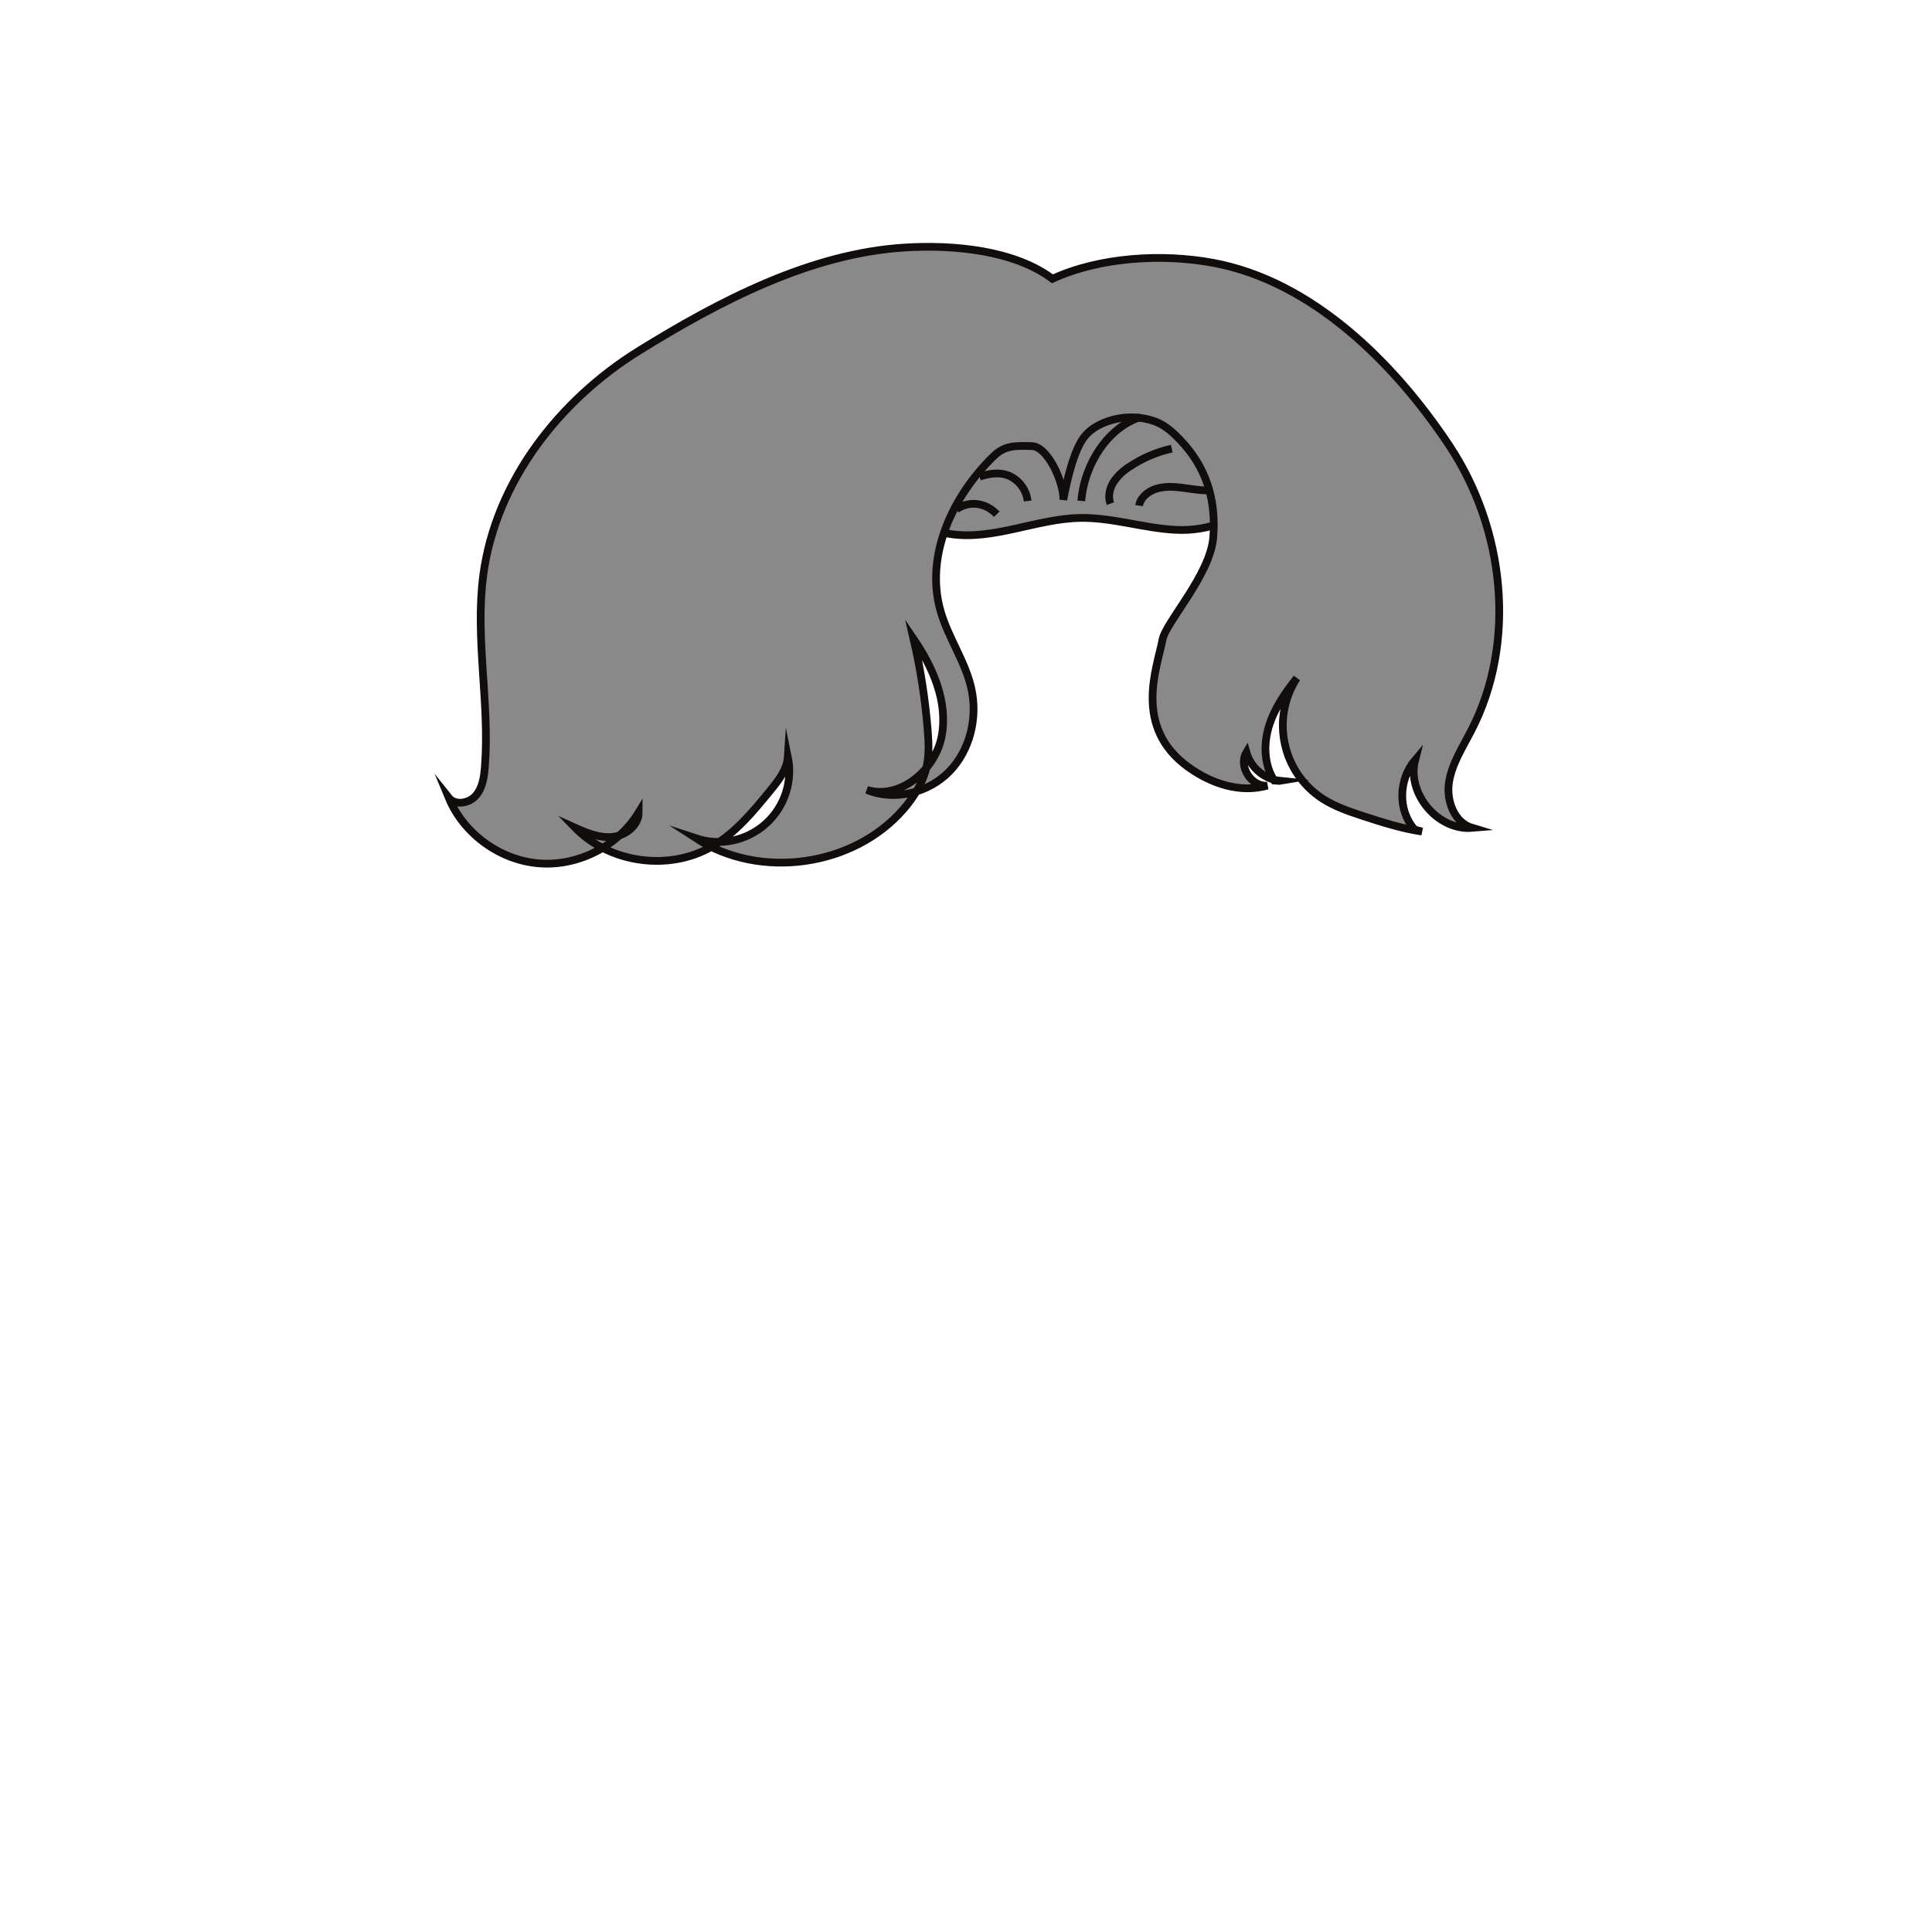
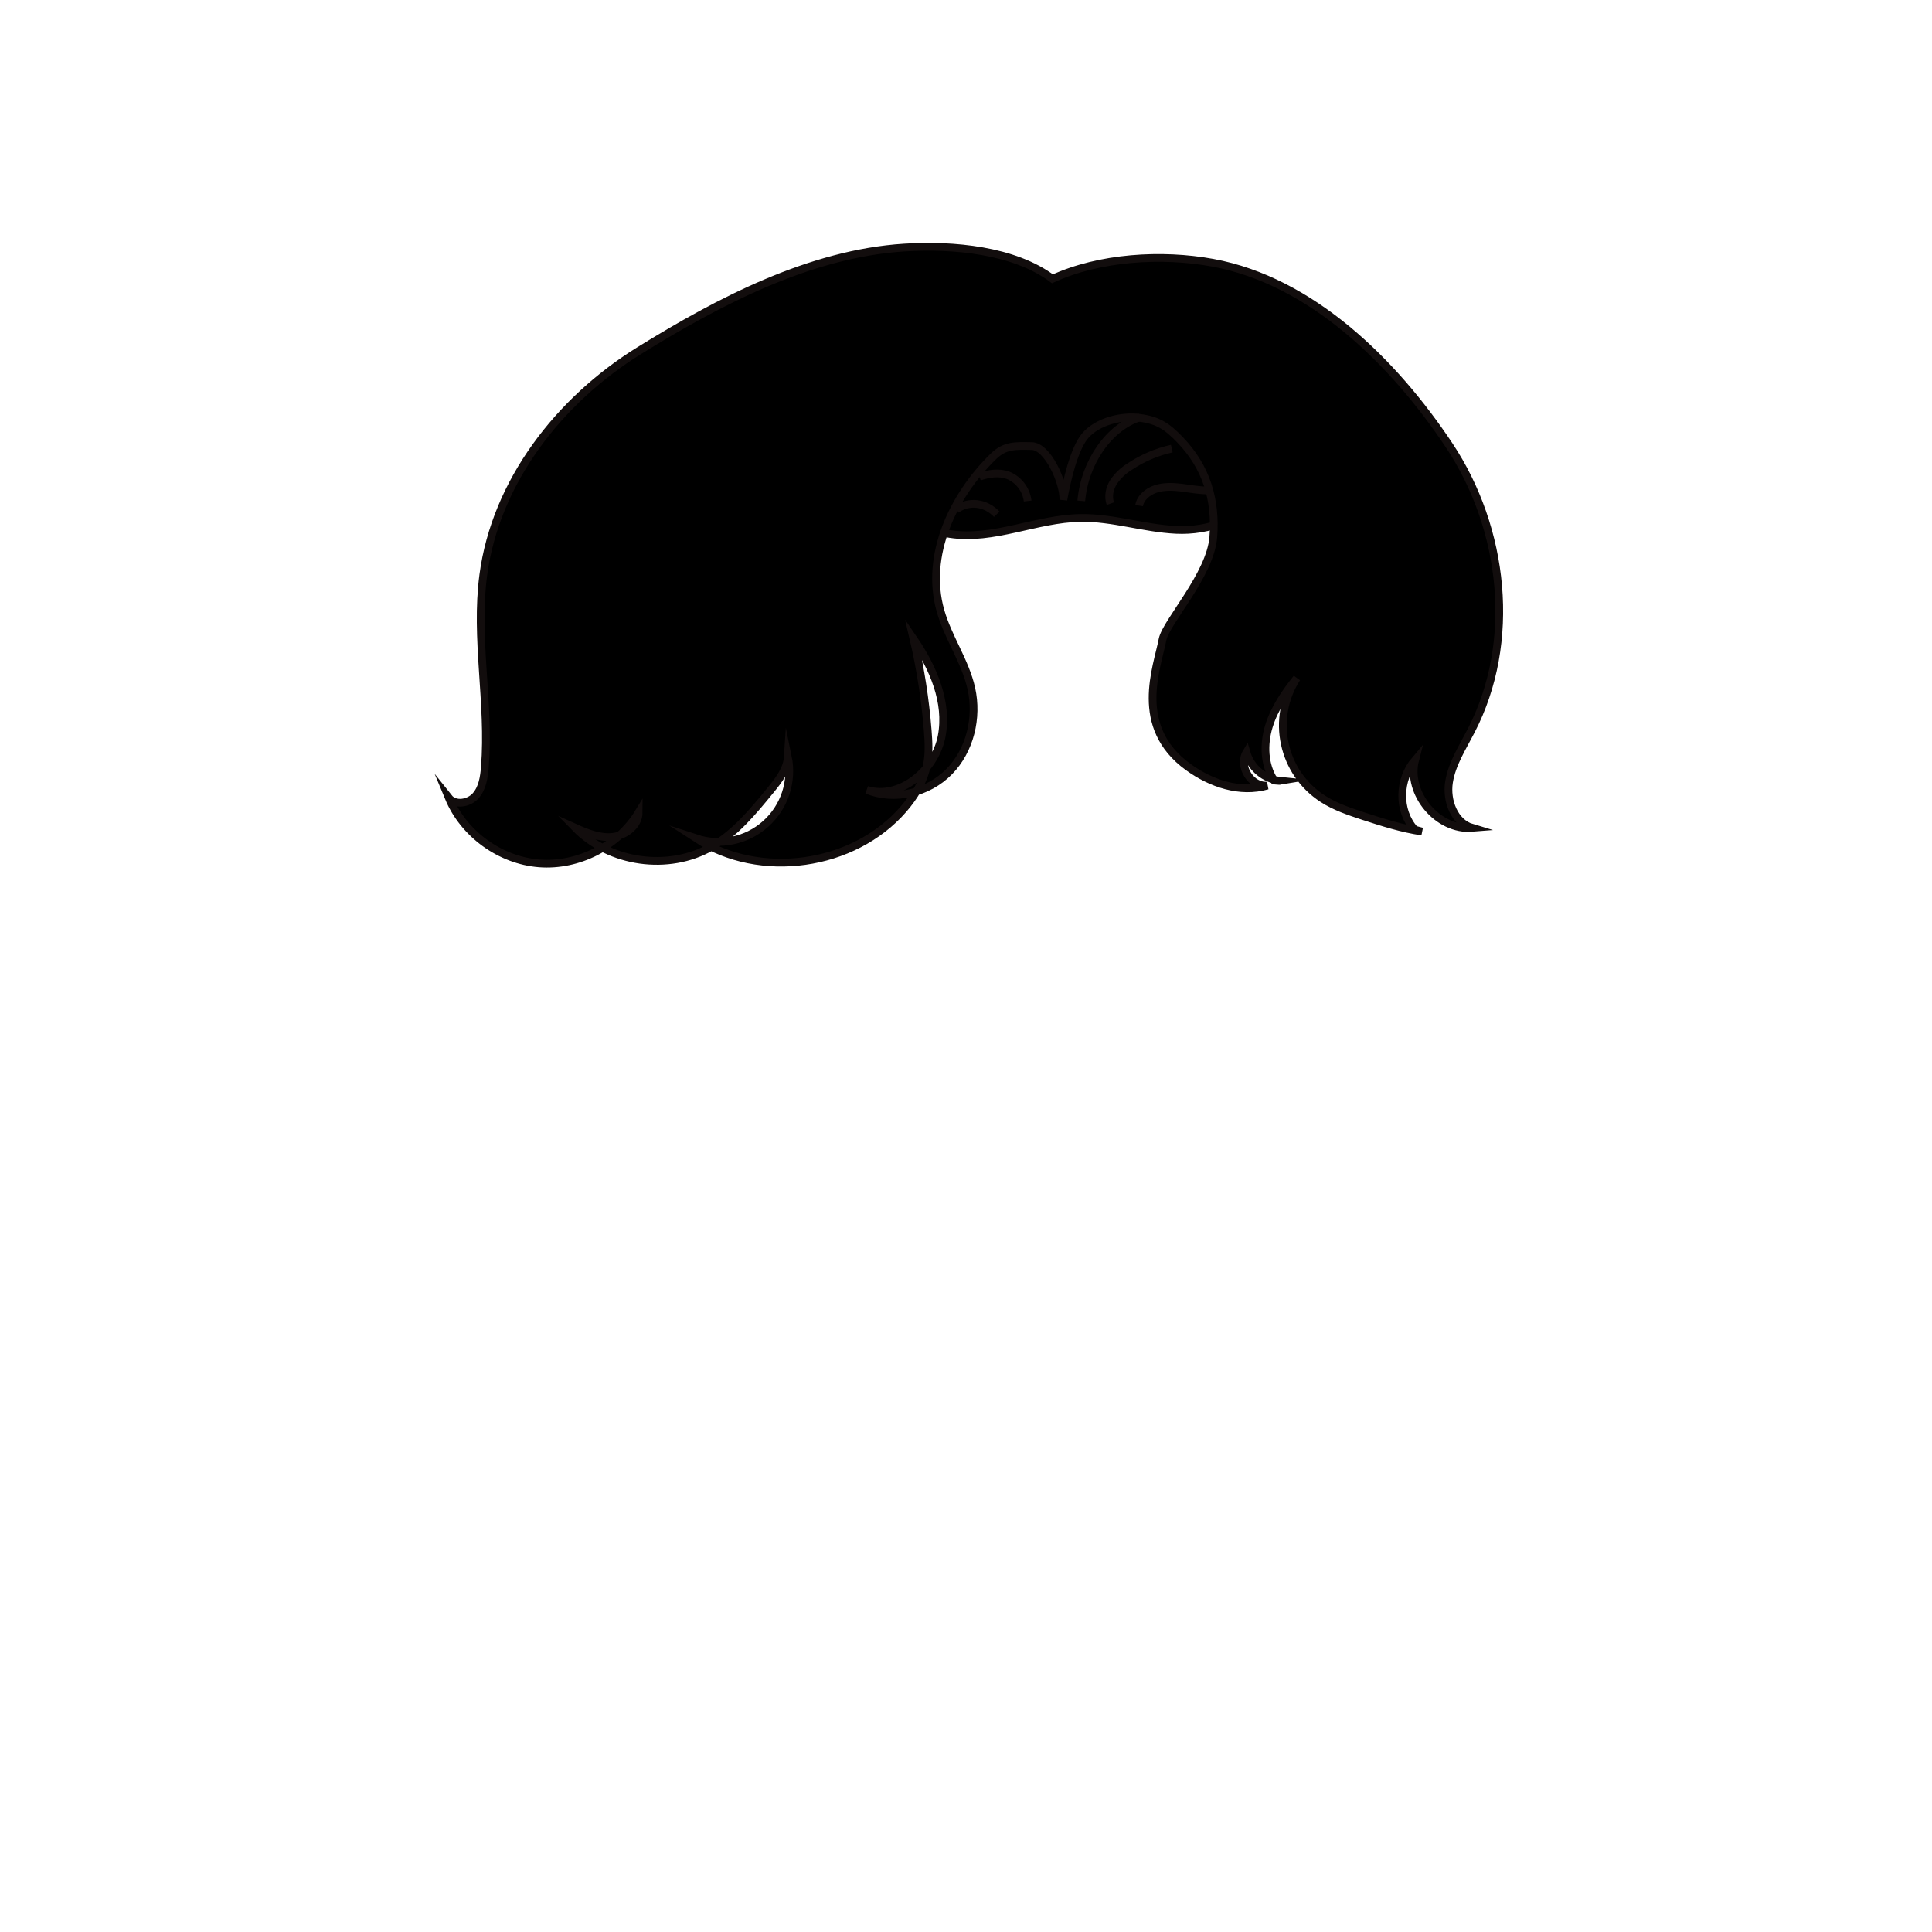
<svg xmlns="http://www.w3.org/2000/svg" id="图层_2" data-name="图层 2" viewBox="0 0 1000 1000">
  <defs>
    <style>
      .cls-1 {
-         fill: #898989;
+         fill: {{color[0]}};
        stroke: #120d0d;
        stroke-miterlimit: 10;
        stroke-width: 4px;
      }
    </style>
  </defs>
  <path class="cls-1" d="M474.17,263.28c1.3,7.69,9.8,11.9,17.5,13.09,22.54,3.5,44.77-7.93,67.57-8.29,16.64-.27,32.85,5.37,49.48,6.17s35.7-5.25,41.94-20.68c4.08-10.06,1.5-21.94-4.59-30.91s-15.29-15.4-24.89-20.45c-28.29-14.87-62.27-19.06-93-10.33-24.86,7.05-48.07,23.38-58.42,47.05-2,4.61-3.55,9.63-2.89,14.61S470.85,263.42,474.17,263.28Z" />
  <path class="cls-1" d="M659.53,404c-5.27-8.14-5.59-18.76-2.78-28s8.42-17.44,14.46-25a45.19,45.19,0,0,0,13.38,62.4c6.42,4.16,13.77,6.62,21,9,10,3.26,20,6.46,30.42,8l-3.78-1c-8.88-9.94-8.34-26,.24-36.06C728,410.67,744.2,430,762,428.52c-9.27-2.75-13.5-14.11-12-23.67s7-17.92,11.4-26.5c23.88-46,17.37-104.72-11.36-147.9S678.74,145.38,627.74,136c-26.46-4.86-58.58-2.9-83,8.31-19.81-14.86-51.32-17.78-76.7-16.17-48.62,3.08-95.78,27.7-137.19,53.35s-74.28,67.83-80.7,116.12c-4.37,32.91,3.45,66.35.81,99.45-.42,5.29-1.26,10.91-4.79,14.87s-10.63,5.1-13.93.95c7.77,18.76,26.61,32.42,46.86,34s40.95-9.07,51.5-26.42c0,6.76-6.71,12-13.43,12.71s-13.3-1.94-19.46-4.72c17.84,18.29,48.37,22.56,70.54,9.86,12.31-7,21.57-18.28,30.54-29.26,4.19-5.13,8.58-10.73,9-17.35a36.71,36.71,0,0,1-47.44,42.25c33,21.5,81.44,14.69,107.24-15.07,5.76-6.64,10.52-14.41,12.21-23,1.15-5.84.85-11.86.38-17.8a321.61,321.61,0,0,0-7.34-47.41c10.12,14.81,17.9,32.72,14.58,50.35s-21.56,33-38.73,27.83c14.27,5.92,31.83,1.58,42.63-9.47s14.81-27.89,11.45-43c-3.16-14.14-12.07-26.37-16-40.31-8.05-28.44,6.24-59.24,27.42-79.85,6-5.86,11.38-5.47,19.77-5.34s16.7,18.92,16.44,27.83c1.59-9,5.4-26.41,11.39-33.29,6.31-7.26,18.6-10.39,28.13-9.14s14.29,4.5,20.94,11.44C624.36,241.81,629.49,258.51,628,278s-24.54,44-26.27,53C599,345.45,586.29,376.19,615,397c11.86,8.6,26.88,13.65,41,9.62-8.34.81-15.18-10-10.86-17.2a20.56,20.56,0,0,0,17.74,14.79C662.7,404.24,662.54,404.24,659.53,404Z" />
  <path class="cls-1" d="M559.67,259.26c1.76-20.09,14.38-38.09,30.33-43.26" />
  <path class="cls-1" d="M574.73,260.68c-1.34-3.66-.44-7.86,1.62-11.17a27.51,27.51,0,0,1,8.39-8,64.23,64.23,0,0,1,21.77-9.31" />
  <path class="cls-1" d="M589.6,261.71c.65-4.06,4.41-7.29,8.65-8.66s8.89-1.19,13.35-.64,8.9,1.44,13.4,1.42" />
  <path class="cls-1" d="M507,246.73c4.87-1.63,10.08-2.47,14.91-.65a16.48,16.48,0,0,1,10,13.24" />
  <path class="cls-1" d="M495,263.65c6.55-4.63,15.07-3.61,20.92,2.51" />
</svg>
